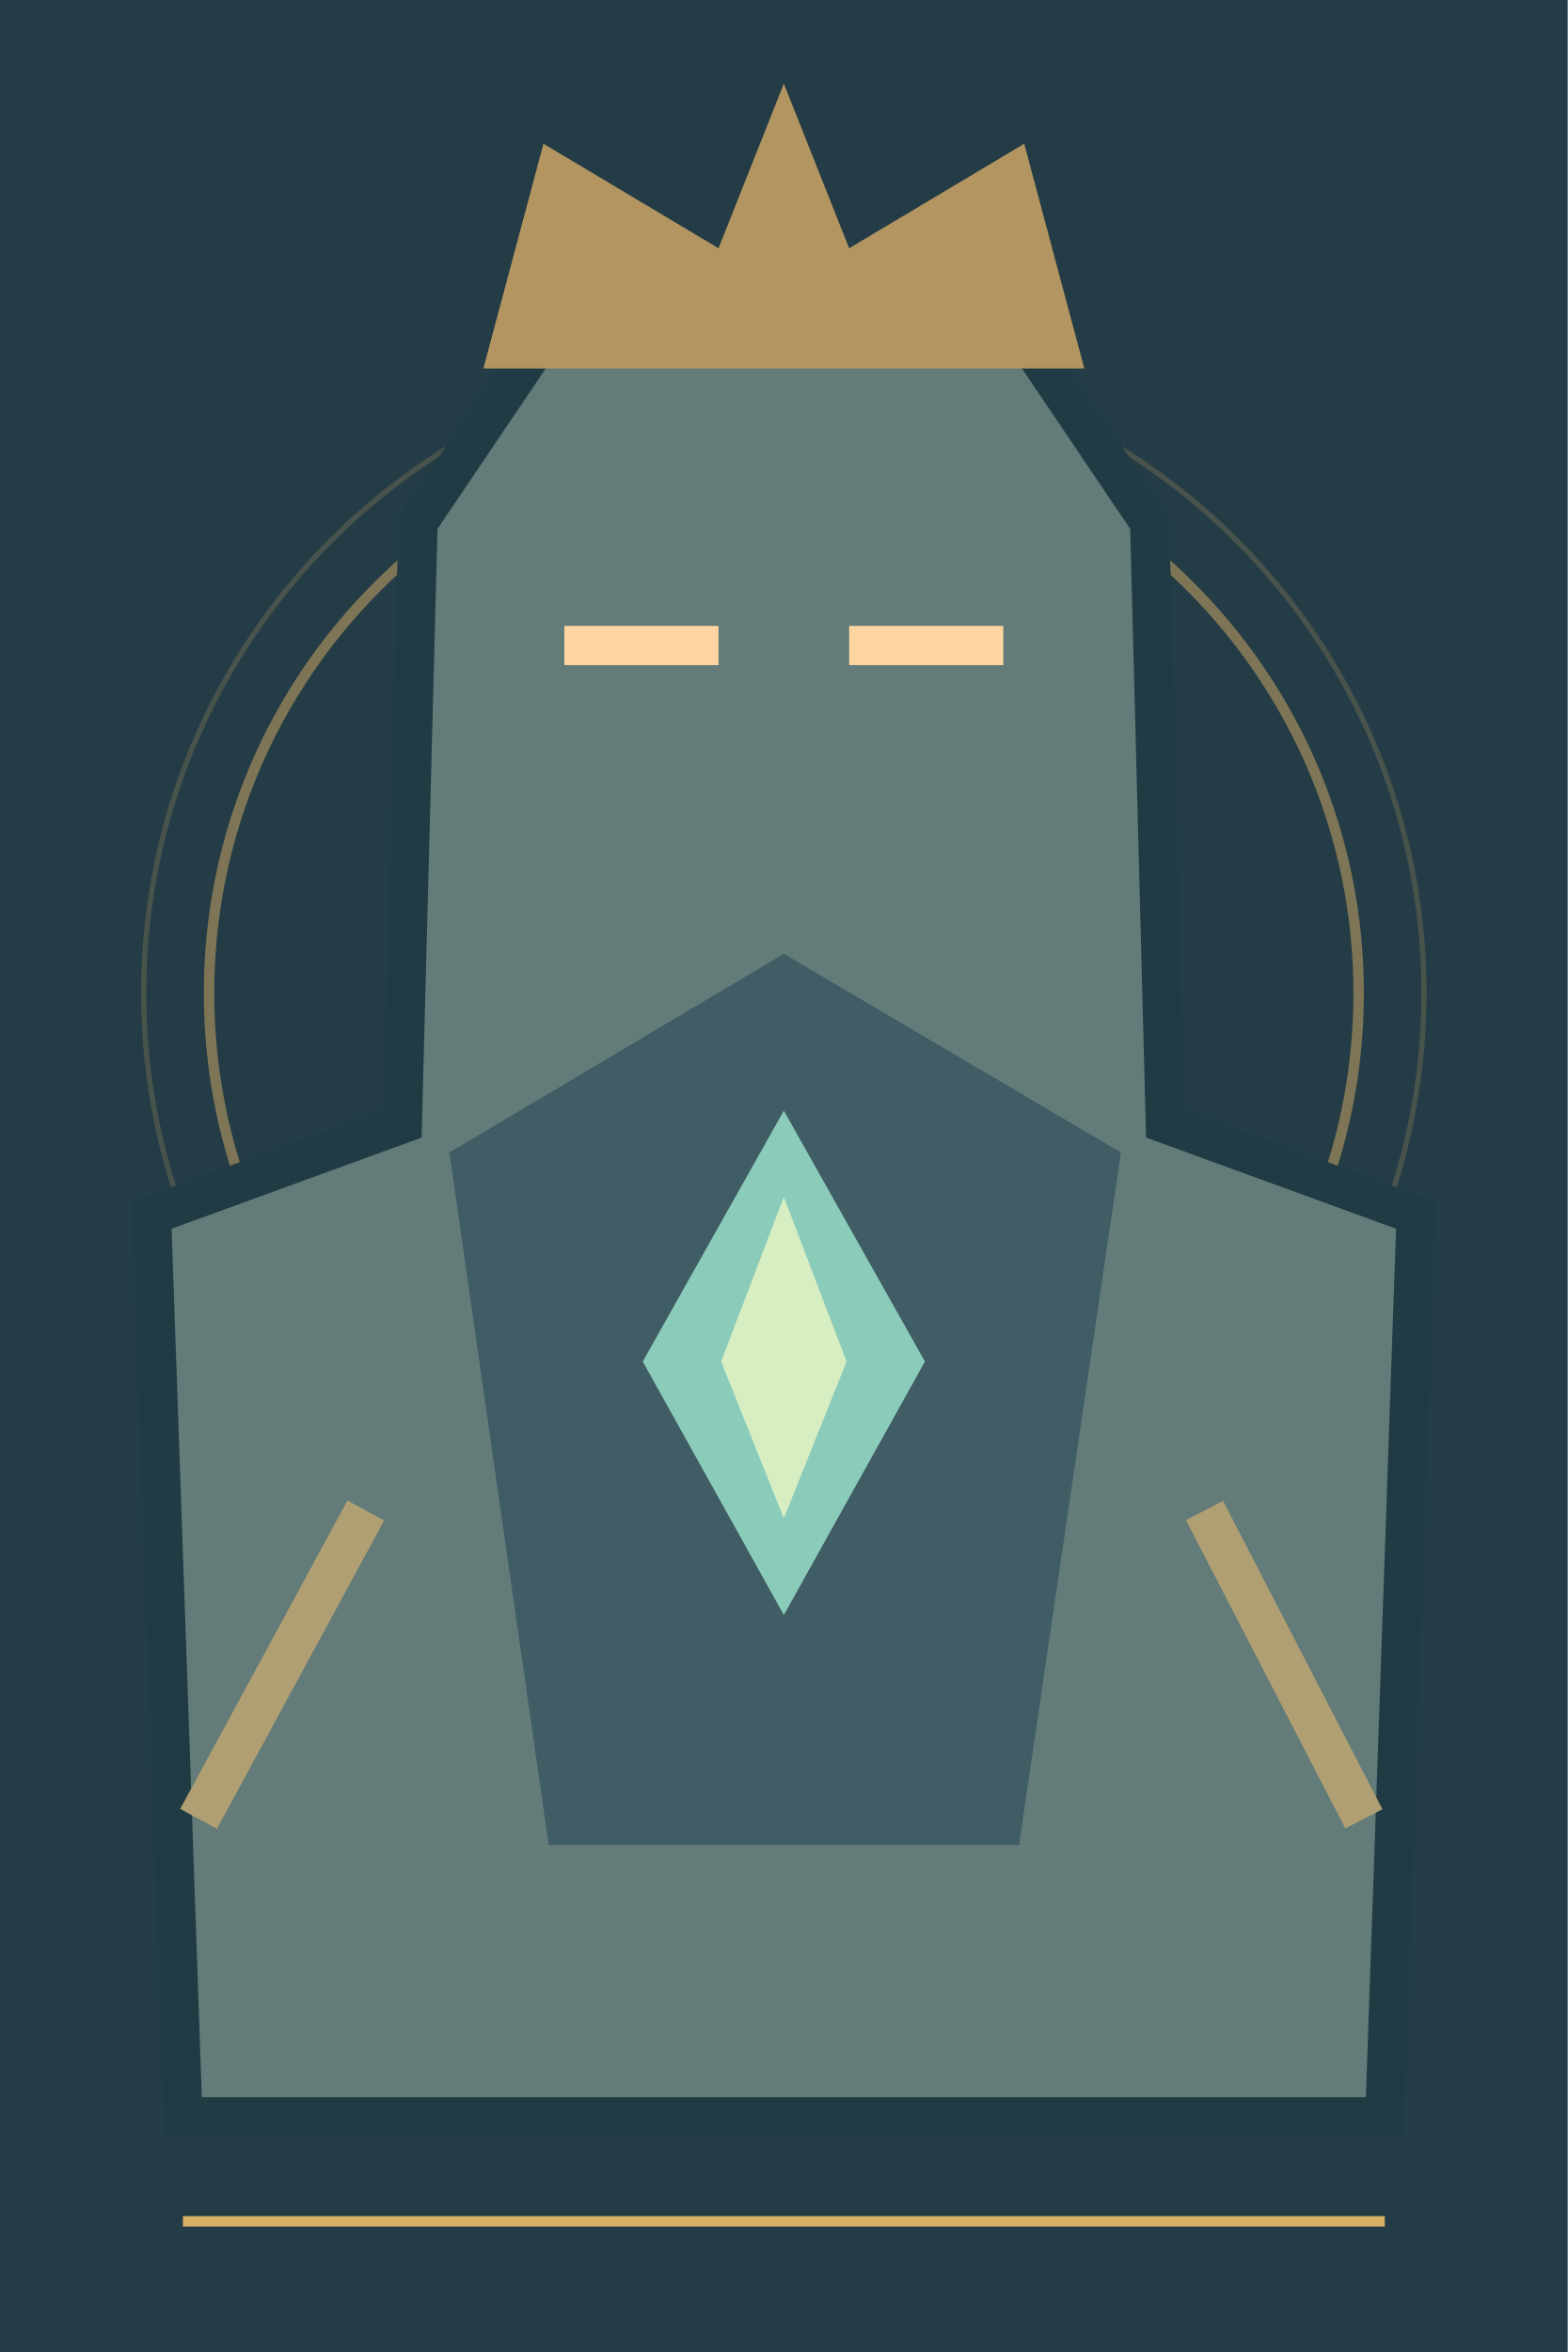
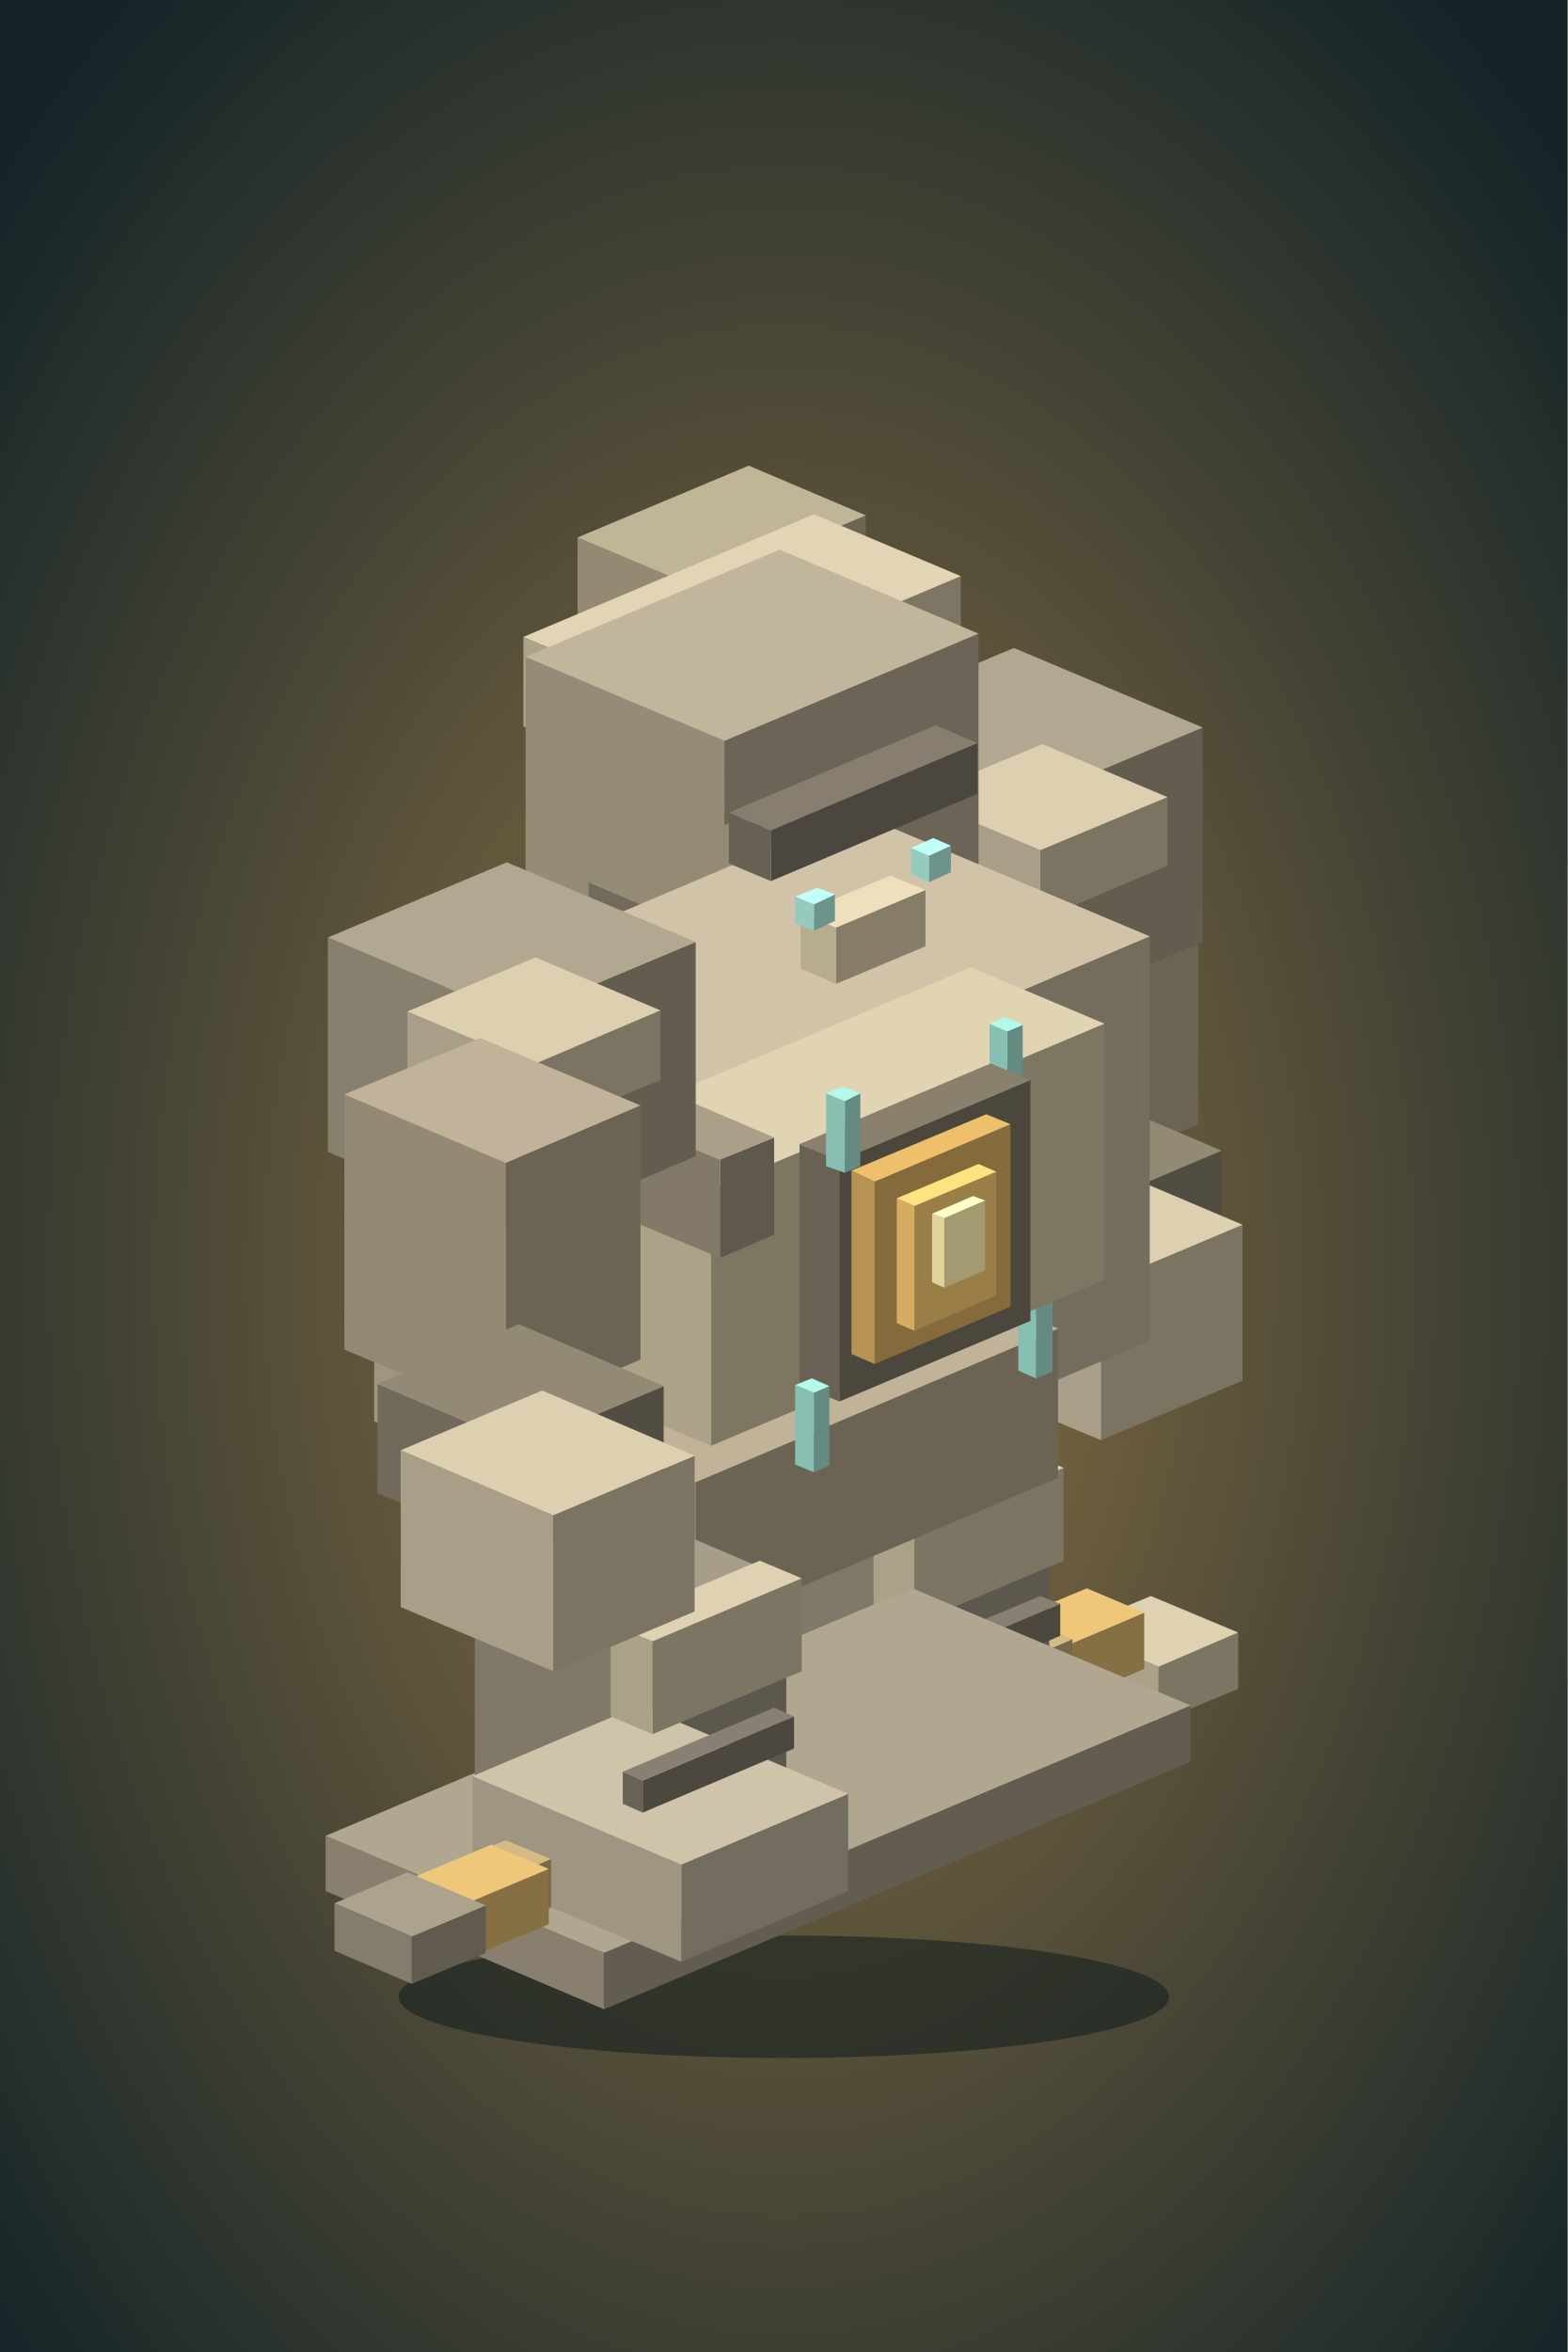
- <svg xmlns="http://www.w3.org/2000/svg" width="600" height="900" viewBox="0 0 600 900">
-   <rect width="600" height="900" fill="#243c46" />
-   <circle cx="300" cy="380" r="220" fill="none" stroke="#d7af65" stroke-width="4" stroke-opacity=".5" />
-   <circle cx="300" cy="380" r="245" fill="none" stroke="#d7af65" stroke-width="2" stroke-opacity=".2" />
-   <path d="M70 810L58 465 154 430 160 200 214 120 386 120 440 200 446 430 542 465 530 810Z" fill="#637b79" stroke="#213b44" stroke-width="15" />
-   <path d="M185 141L208 55 275 95 300 32 325 95 392 55 415 141" fill="#b29560" />
-   <path d="M216 247H275M325 247H384" stroke="#ffd6a1" stroke-width="15" />
-   <path d="M172 441L300 365 429 441 390 706 210 706Z" fill="#405c65" />
-   <path d="M300 425L354 521 300 618 246 521Z" fill="#8bcbb9" />
-   <path d="M300 458L324 521 300 581 276 521Z" fill="#d7eec2" />
-   <path d="M140 578L76 696M461 578L522 696" stroke="#af9f72" stroke-width="16" />
-   <path d="M70 850H530" stroke="#d7af65" stroke-width="4" />
+ <svg xmlns="http://www.w3.org/2000/svg" width="600" height="900" viewBox="0 0 256 384" data-art-style="isometric-voxel-v3">
+   <defs>
+     <radialGradient id="chamber" cx="50%" cy="54%" r="68%">
+       <stop stop-color="#917547" />
+       <stop offset="1" stop-color="#142428" />
+     </radialGradient>
+   </defs>
+   <path fill="url(#chamber)" d="M0 0h256v384H0z" />
+   <ellipse cx="128" cy="326.0" rx="62.9" ry="10" fill="#09171b" opacity=".5" />
+   <g data-enemy-model="bossGate" transform="translate(-105.220 -205.041) scale(1.80402)">
+     <polygon points="170.4,266.5 163.2,269.5 163.2,264.5 170.4,261.4" fill="#7c7563" />
+     <polygon points="163.2,269.5 155.3,266.2 155.3,261.1 163.2,264.5" fill="#aba188" />
+     <polygon points="162.5,258.1 170.4,261.4 163.2,264.5 155.3,261.1" fill="#dfd2b2" />
+     <polygon points="161.9,264.7 154.6,267.8 154.6,262.7 161.9,259.6" fill="#856f43" />
+     <polygon points="154.6,267.8 149.3,265.6 149.3,260.5 154.6,262.7" fill="#b7985c" />
+     <polygon points="156.7,257.4 161.9,259.6 154.6,262.7 149.3,260.5" fill="#efc778" />
+     <polygon points="166.8,215.4 154.6,220.6 154.6,197.6 166.8,192.4" fill="#6b6455" />
+     <polygon points="154.6,220.6 140.0,214.4 140.0,191.4 154.6,197.6" fill="#938975" />
+     <polygon points="152.3,186.2 166.8,192.4 154.6,197.6 140.0,191.4" fill="#c0b399" />
+     <polygon points="155.4,266.3 149.1,269.0 149.1,264.7 155.4,262.0" fill="#76684a" />
+     <polygon points="149.1,269.0 144.9,267.3 144.9,262.9 149.1,264.7" fill="#a28f65" />
+     <polygon points="151.2,260.3 155.4,262.0 149.1,264.7 144.9,262.9" fill="#d4ba84" />
+     <polygon points="167.2,198.9 151.0,205.8 151.0,186.3 167.2,179.5" fill="#635d50" />
+     <polygon points="151.0,205.8 133.9,198.6 133.9,179.1 151.0,186.3" fill="#88806e" />
+     <polygon points="150.1,172.3 167.2,179.5 151.0,186.3 133.9,179.1" fill="#b2a790" />
+     <polygon points="168.9,227.6 156.1,233.0 156.1,223.2 168.9,217.8" fill="#524d42" />
+     <polygon points="156.1,233.0 143.0,227.4 143.0,217.6 156.1,223.2" fill="#716a5b" />
+     <polygon points="155.8,212.2 168.9,217.8 156.1,223.2 143.0,217.6" fill="#938a76" />
+     <polygon points="164.0,192.0 152.5,196.9 152.5,190.6 164.0,185.8" fill="#7b7463" />
+     <polygon points="152.5,196.9 141.1,192.1 141.1,185.8 152.5,190.6" fill="#a99f88" />
+     <polygon points="152.7,181.0 164.0,185.8 152.5,190.6 141.1,185.8" fill="#ddd0b1" />
+     <polygon points="170.8,238.6 158.0,244.0 158.0,229.9 170.8,224.5" fill="#7b7463" />
+     <polygon points="158.0,244.0 144.1,238.2 144.1,224.0 158.0,229.9" fill="#a99f88" />
+     <polygon points="156.9,218.6 170.8,224.5 158.0,229.9 144.1,224.0" fill="#ddd0b1" />
+     <polygon points="153.3,265.4 140.5,270.8 140.5,251.8 153.3,246.4" fill="#5d584d" />
+     <polygon points="140.5,270.8 125.0,264.3 125.0,245.3 140.5,251.8" fill="#80796a" />
+     <polygon points="137.8,239.9 153.3,246.4 140.5,251.8 125.0,245.3" fill="#a79e8a" />
+     <polygon points="158.9,274.8 143.8,281.2 143.8,272.3 158.9,265.9" fill="#736d5f" />
+     <polygon points="143.8,281.2 124.8,273.2 124.8,264.3 143.8,272.3" fill="#9e9682" />
+     <polygon points="140.0,258.0 158.9,265.9 143.8,272.3 124.8,264.3" fill="#cfc3aa" />
+     <polygon points="158.2,212.8 153.4,214.9 153.4,206.0 158.2,203.9" fill="#5f584c" />
+     <polygon points="153.4,214.9 142.4,210.2 142.4,201.4 153.4,206.0" fill="#837969" />
+     <polygon points="147.3,199.3 158.2,203.9 153.4,206.0 142.4,201.4" fill="#ab9f89" />
+     <polygon points="154.6,254.9 141.1,260.6 141.1,252.2 154.6,246.5" fill="#7c7563" />
+     <polygon points="141.1,260.6 137.4,259.0 137.4,250.6 141.1,252.2" fill="#aba188" />
+     <polygon points="150.9,244.9 154.6,246.5 141.1,252.2 137.4,250.6" fill="#dfd2b2" />
+     <polygon points="154.3,261.7 140.6,267.5 140.6,264.6 154.3,258.8" fill="#4c473f" />
+     <polygon points="140.6,267.5 138.8,266.7 138.8,263.8 140.6,264.6" fill="#686257" />
+     <polygon points="152.5,258.1 154.3,258.8 140.6,264.6 138.8,263.8" fill="#888072" />
+     <polygon points="136.7,167.7 121.3,174.2 121.3,166.8 136.7,160.3" fill="#6c6454" />
+     <polygon points="121.3,174.2 110.6,169.8 110.6,162.3 121.3,166.8" fill="#948a73" />
+     <polygon points="126.1,155.8 136.7,160.3 121.3,166.8 110.6,162.3" fill="#c1b597" />
+     <polygon points="145.3,174.0 119.0,185.1 119.0,176.9 145.3,165.8" fill="#7d7664" />
+     <polygon points="119.0,185.1 105.7,179.4 105.7,171.3 119.0,176.9" fill="#aca38a" />
+     <polygon points="132.0,160.2 145.3,165.8 119.0,176.9 105.7,171.3" fill="#e1d5b5" />
+     <polygon points="146.9,193.3 123.9,203.0 123.9,180.7 146.9,171.0" fill="#6c6557" />
+     <polygon points="123.9,203.0 105.9,195.4 105.9,173.1 123.9,180.7" fill="#948b78" />
+     <polygon points="128.9,163.4 146.9,171.0 123.9,180.7 105.9,173.1" fill="#c1b69c" />
+     <polygon points="166.1,273.1 113.0,295.5 113.0,290.4 166.1,268.0" fill="#635c50" />
+     <polygon points="113.0,295.5 87.8,284.8 87.8,279.8 113.0,290.4" fill="#887f6e" />
+     <polygon points="140.9,257.4 166.1,268.0 113.0,290.4 87.8,279.8" fill="#b1a690" />
+     <polygon points="142.6,202.8 126.4,209.6 126.4,199.8 142.6,192.9" fill="#534d41" />
+     <polygon points="126.4,209.6 111.6,203.4 111.6,193.5 126.4,199.8" fill="#726a5a" />
+     <polygon points="127.8,186.7 142.6,192.9 126.4,199.8 111.6,193.5" fill="#948b75" />
+     <polygon points="162.4,235.0 118.7,253.5 118.7,216.9 162.4,198.4" fill="#746d5d" />
+     <polygon points="118.7,253.5 92.2,242.3 92.2,205.7 118.7,216.9" fill="#9f9680" />
+     <polygon points="135.8,187.2 162.4,198.4 118.7,216.9 92.2,205.7" fill="#d0c3a7" />
+     <polygon points="154.1,247.4 121.3,261.3 121.3,247.8 154.1,233.9" fill="#6b6454" />
+     <polygon points="121.3,261.3 101.0,252.7 101.0,239.3 121.3,247.8" fill="#938974" />
+     <polygon points="133.8,225.4 154.1,233.9 121.3,247.8 101.0,239.3" fill="#c0b398" />
+     <polygon points="153.6,237.8 152.1,238.4 152.1,231.2 153.6,230.6" fill="#638b82" />
+     <polygon points="152.1,238.4 150.5,237.7 150.5,230.5 152.1,231.2" fill="#88bfb3" />
+     <polygon points="151.9,229.9 153.6,230.6 152.1,231.2 150.5,230.5" fill="#b2fae9" />
+     <polygon points="144.4,192.6 142.4,193.5 142.4,191.1 144.4,190.2" fill="#6c948a" />
+     <polygon points="142.4,193.5 140.8,192.8 140.8,190.4 142.4,191.1" fill="#94cbbe" />
+     <polygon points="142.8,189.5 144.4,190.2 142.4,191.1 140.8,190.4" fill="#c1fff8" />
+     <polygon points="158.3,229.5 122.7,244.5 122.7,221.3 158.3,206.3" fill="#7d7663" />
+     <polygon points="122.7,244.5 110.7,239.5 110.7,216.2 122.7,221.3" fill="#aca288" />
+     <polygon points="146.2,201.2 158.3,206.3 122.7,221.3 110.7,216.2" fill="#e1d4b2" />
+     <polygon points="150.9,213.0 149.5,213.6 149.5,207.0 150.9,206.4" fill="#638b82" />
+     <polygon points="149.5,213.6 147.9,212.9 147.9,206.3 149.5,207.0" fill="#88bfb3" />
+     <polygon points="149.3,205.7 150.9,206.4 149.5,207.0 147.9,206.3" fill="#b2fae9" />
+     <polygon points="146.8,185.5 128.1,193.4 128.1,188.8 146.8,180.9" fill="#4b463e" />
+     <polygon points="128.1,193.4 124.3,191.8 124.3,187.2 128.1,188.8" fill="#676155" />
+     <polygon points="143.0,179.3 146.8,180.9 128.1,188.8 124.3,187.2" fill="#877e70" />
+     <polygon points="142.1,199.3 134.0,202.7 134.0,197.6 142.1,194.2" fill="#857d69" />
+     <polygon points="134.0,202.7 130.8,201.3 130.8,196.3 134.0,197.6" fill="#b7ac90" />
+     <polygon points="138.9,192.9 142.1,194.2 134.0,197.6 130.8,196.3" fill="#efe0bd" />
+     <polygon points="129.5,275.4 116.8,280.8 116.8,261.9 129.5,256.5" fill="#5d584d" />
+     <polygon points="116.8,280.8 101.3,274.3 101.3,255.3 116.8,261.9" fill="#80796a" />
+     <polygon points="114.0,249.9 129.5,256.5 116.8,261.9 101.3,255.3" fill="#a79e8a" />
+     <polygon points="151.6,233.2 134.3,240.5 134.3,218.7 151.6,211.4" fill="#4c473d" />
+     <polygon points="134.3,240.5 130.7,239.0 130.7,217.2 134.3,218.7" fill="#696254" />
+     <polygon points="148.0,209.9 151.6,211.4 134.3,218.7 130.7,217.2" fill="#89806e" />
+     <polygon points="135.1,284.8 120.0,291.2 120.0,282.4 135.1,276.0" fill="#736d5f" />
+     <polygon points="120.0,291.2 101.1,283.3 101.1,274.4 120.0,282.4" fill="#9e9682" />
+     <polygon points="116.2,268.0 135.1,276.0 120.0,282.4 101.1,274.4" fill="#cfc3aa" />
+     <polygon points="149.8,231.9 137.5,237.1 137.5,220.6 149.8,215.4" fill="#856b3c" />
+     <polygon points="137.5,237.1 135.4,236.2 135.4,219.6 137.5,220.6" fill="#b79352" />
+     <polygon points="147.6,214.5 149.8,215.4 137.5,220.6 135.4,219.6" fill="#efc06b" />
+     <polygon points="133.9,197.0 132.0,197.9 132.0,195.5 133.9,194.6" fill="#6c948a" />
+     <polygon points="132.0,197.9 130.3,197.2 130.3,194.8 132.0,195.5" fill="#94cbbe" />
+     <polygon points="132.3,194.0 133.9,194.6 132.0,195.5 130.3,194.8" fill="#c1fff8" />
+     <polygon points="148.5,230.9 141.1,234.1 141.1,222.8 148.5,219.7" fill="#9a7e47" />
+     <polygon points="141.1,234.1 139.5,233.4 139.5,222.1 141.1,222.8" fill="#d4ad62" />
+     <polygon points="146.9,219.0 148.5,219.7 141.1,222.8 139.5,222.1" fill="#ffe380" />
+     <polygon points="147.5,228.6 143.8,230.2 143.8,223.9 147.5,222.3" fill="#a39a71" />
+     <polygon points="143.8,230.2 142.7,229.7 142.7,223.5 143.8,223.9" fill="#e0d39b" />
+     <polygon points="146.4,221.9 147.5,222.3 143.8,223.9 142.7,223.5" fill="#ffffca" />
+     <polygon points="130.9,264.9 117.4,270.6 117.4,262.2 130.9,256.5" fill="#7c7563" />
+     <polygon points="117.4,270.6 113.6,269.0 113.6,260.6 117.4,262.2" fill="#aba188" />
+     <polygon points="127.1,254.9 130.9,256.5 117.4,262.2 113.6,260.6" fill="#dfd2b2" />
+     <polygon points="130.2,271.9 116.5,277.7 116.5,274.8 130.2,269.0" fill="#4c473f" />
+     <polygon points="116.5,277.7 114.7,276.9 114.7,274.0 116.5,274.8" fill="#686257" />
+     <polygon points="128.4,268.2 130.2,269.0 116.5,274.8 114.7,274.0" fill="#888072" />
+     <polygon points="136.2,219.2 134.8,219.8 134.8,213.3 136.2,212.6" fill="#638b82" />
+     <polygon points="134.8,219.8 133.1,219.2 133.1,212.6 134.8,213.3" fill="#88bfb3" />
+     <polygon points="134.6,212.0 136.2,212.6 134.8,213.3 133.1,212.6" fill="#b2fae9" />
+     <polygon points="108.2,286.3 101.9,288.9 101.9,284.6 108.2,281.9" fill="#76684a" />
+     <polygon points="101.9,288.9 97.8,287.2 97.8,282.8 101.9,284.6" fill="#a28f65" />
+     <polygon points="104.1,280.2 108.2,281.9 101.9,284.6 97.8,282.8" fill="#d4ba84" />
+     <polygon points="128.4,225.4 123.5,227.5 123.5,218.6 128.4,216.6" fill="#5f584c" />
+     <polygon points="123.5,227.5 112.5,222.9 112.5,214.0 123.5,218.6" fill="#837969" />
+     <polygon points="117.4,211.9 128.4,216.6 123.5,218.6 112.5,214.0" fill="#ab9f89" />
+     <polygon points="121.3,218.3 105.1,225.2 105.1,205.7 121.3,198.9" fill="#635d50" />
+     <polygon points="105.1,225.2 88.0,217.9 88.0,198.5 105.1,205.7" fill="#88806e" />
+     <polygon points="104.2,191.7 121.3,198.9 105.1,205.7 88.0,198.5" fill="#b2a790" />
+     <polygon points="133.4,246.3 132.0,246.9 132.0,239.7 133.4,239.1" fill="#638b82" />
+     <polygon points="132.0,246.9 130.3,246.2 130.3,239.0 132.0,239.7" fill="#88bfb3" />
+     <polygon points="131.8,238.4 133.4,239.1 132.0,239.7 130.3,239.0" fill="#b2fae9" />
+     <polygon points="118.1,211.4 106.6,216.2 106.6,210.0 118.1,205.1" fill="#7b7463" />
+     <polygon points="106.6,216.2 95.2,211.5 95.2,205.2 106.6,210.0" fill="#a99f88" />
+     <polygon points="106.8,200.3 118.1,205.1 106.6,210.0 95.2,205.2" fill="#ddd0b1" />
+     <polygon points="116.3,236.7 104.1,241.9 104.1,218.9 116.3,213.7" fill="#6b6455" />
+     <polygon points="104.1,241.9 89.5,235.8 89.5,212.7 104.1,218.9" fill="#938975" />
+     <polygon points="101.8,207.6 116.3,213.7 104.1,218.9 89.5,212.7" fill="#c0b399" />
+     <polygon points="118.4,248.9 105.6,254.3 105.6,244.5 118.4,239.1" fill="#524d42" />
+     <polygon points="105.6,254.3 92.5,248.8 92.5,238.9 105.6,244.5" fill="#716a5b" />
+     <polygon points="105.3,233.5 118.4,239.1 105.6,244.5 92.5,238.9" fill="#938a76" />
+     <polygon points="108.0,287.8 100.6,290.9 100.6,285.9 108.0,282.8" fill="#856f43" />
+     <polygon points="100.6,290.9 95.4,288.7 95.4,283.7 100.6,285.9" fill="#b7985c" />
+     <polygon points="102.8,280.6 108.0,282.8 100.6,285.9 95.4,283.7" fill="#efc778" />
+     <polygon points="102.3,290.4 95.6,293.2 95.6,288.9 102.3,286.1" fill="#605a4f" />
+     <polygon points="95.6,293.2 88.6,290.2 88.6,285.9 95.6,288.9" fill="#847c6c" />
+     <polygon points="95.2,283.1 102.3,286.1 95.6,288.9 88.6,285.9" fill="#ada28d" />
+     <polygon points="121.2,259.5 108.4,264.9 108.4,250.8 121.2,245.4" fill="#7b7463" />
+     <polygon points="108.4,264.9 94.6,259.1 94.6,244.9 108.4,250.8" fill="#a99f88" />
+     <polygon points="107.4,239.5 121.2,245.4 108.4,250.8 94.6,244.9" fill="#ddd0b1" />
+   </g>
</svg>
